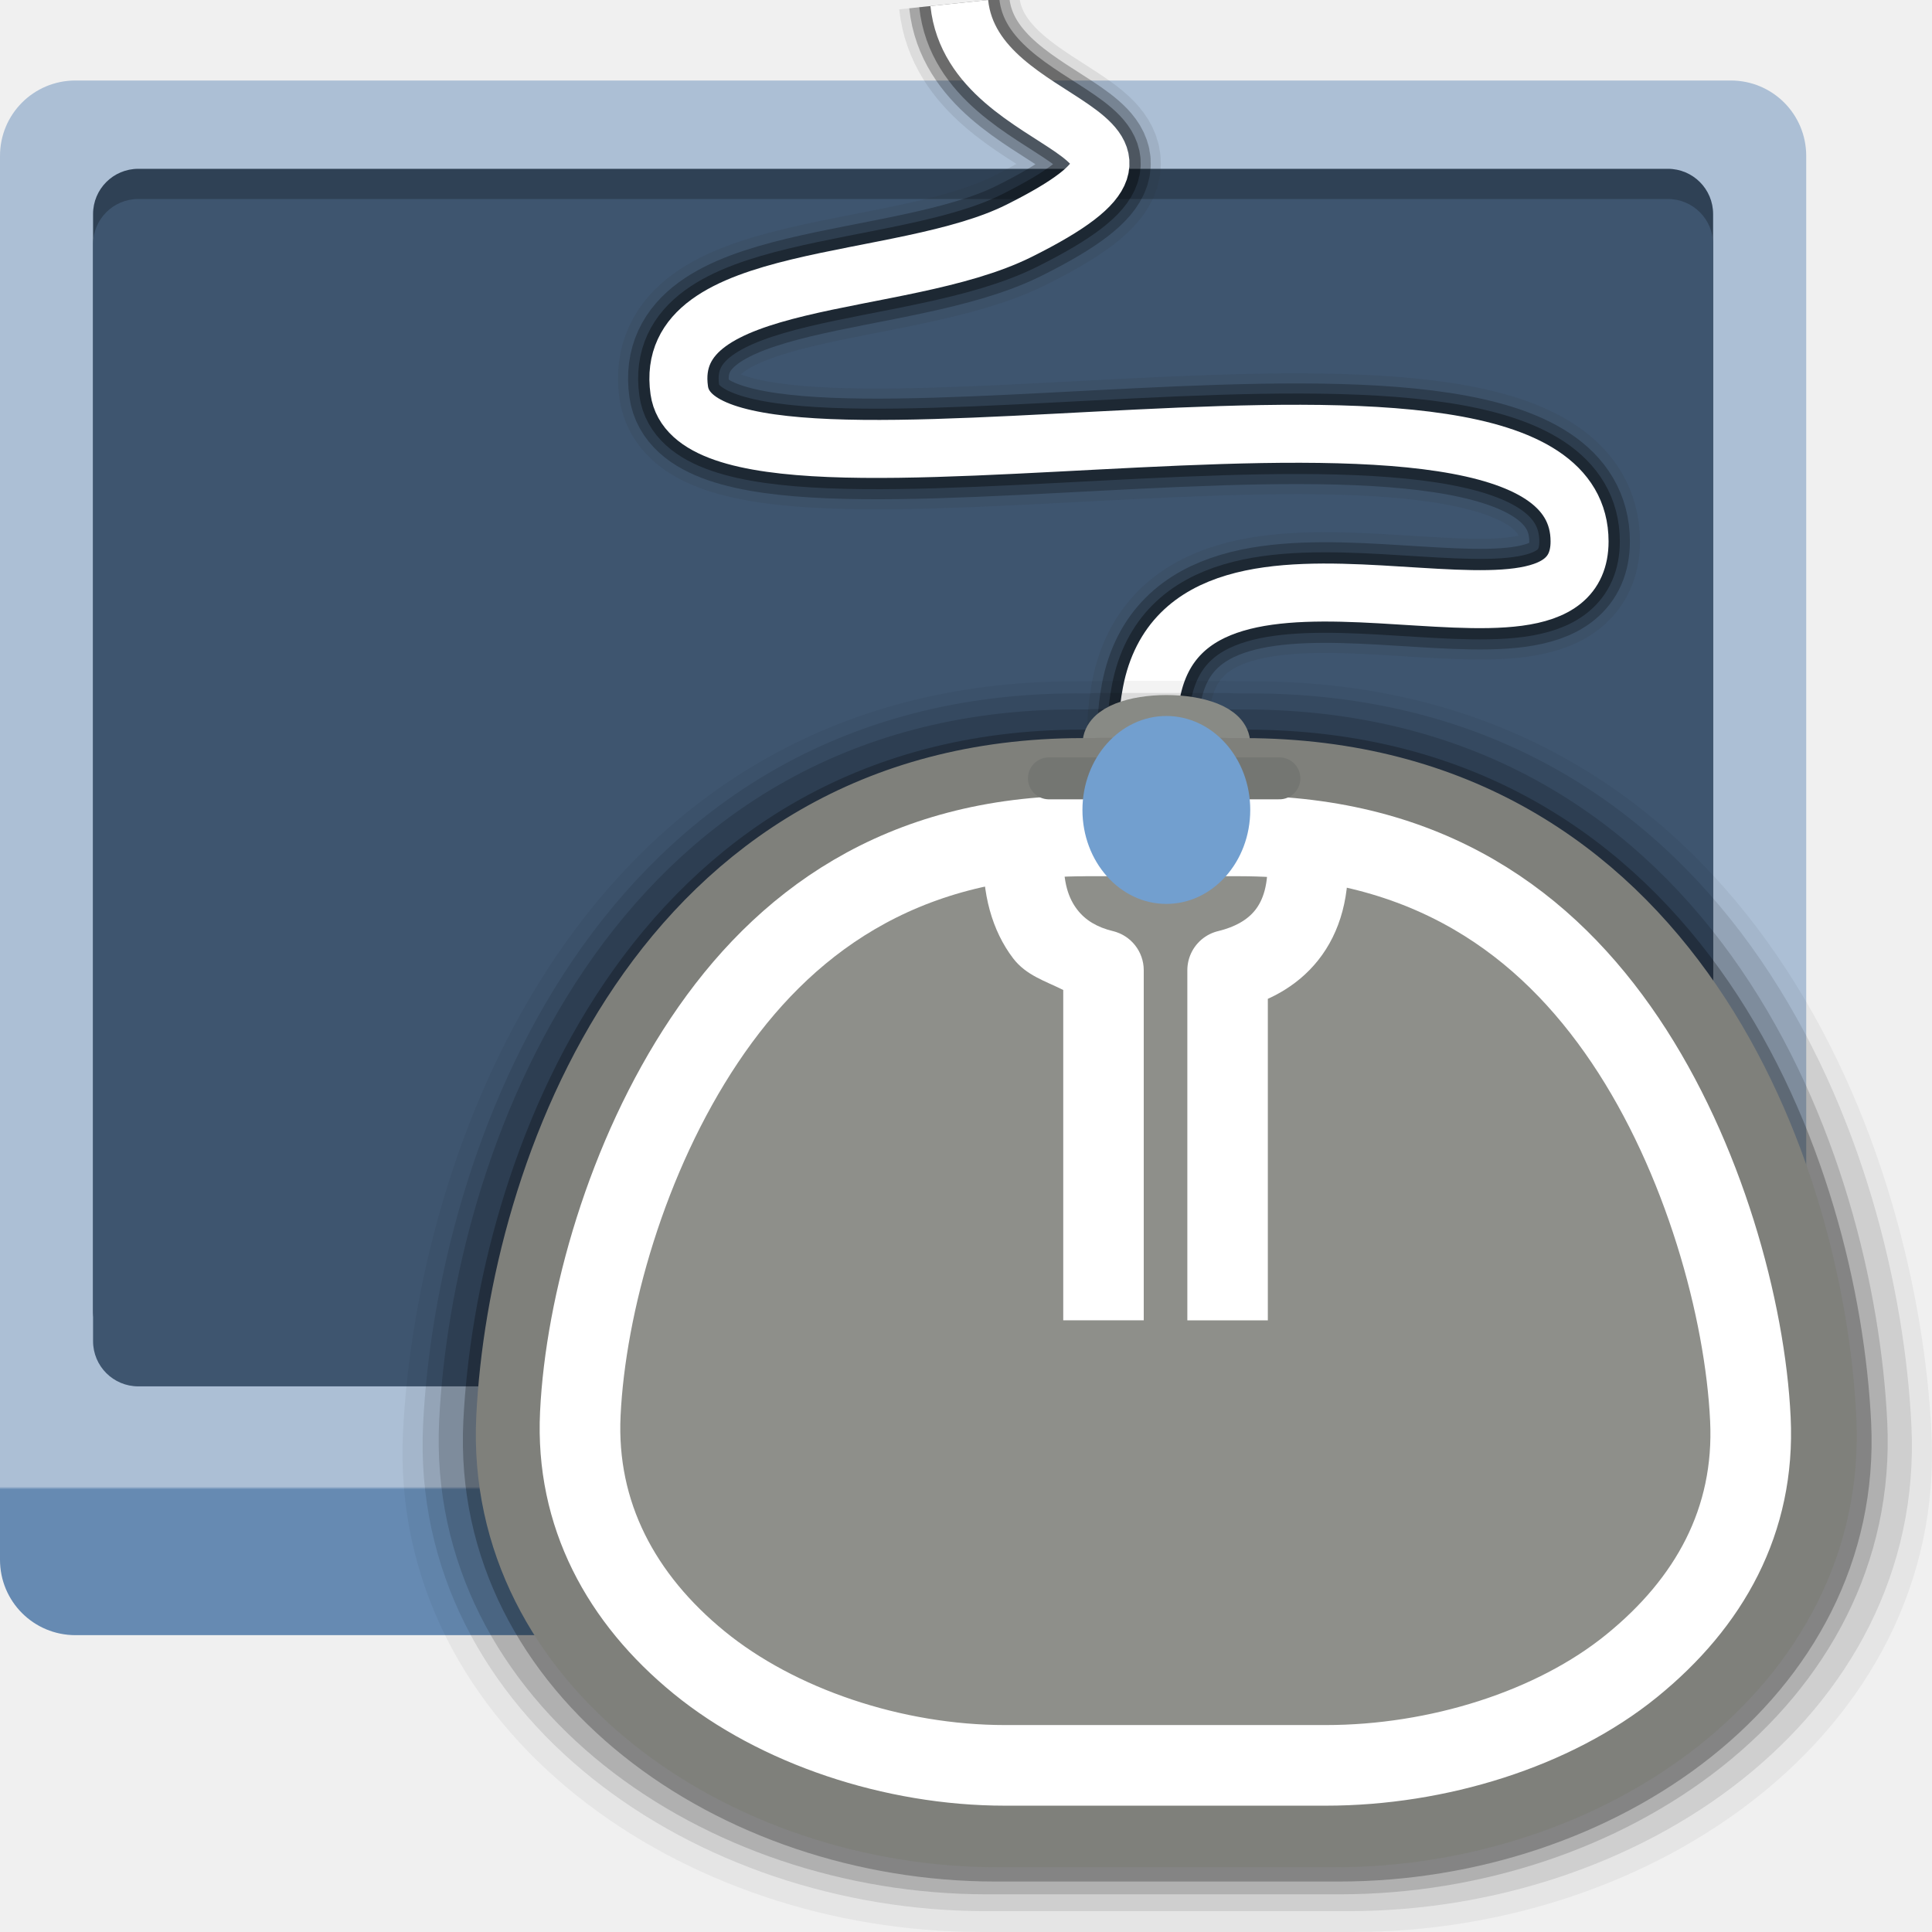
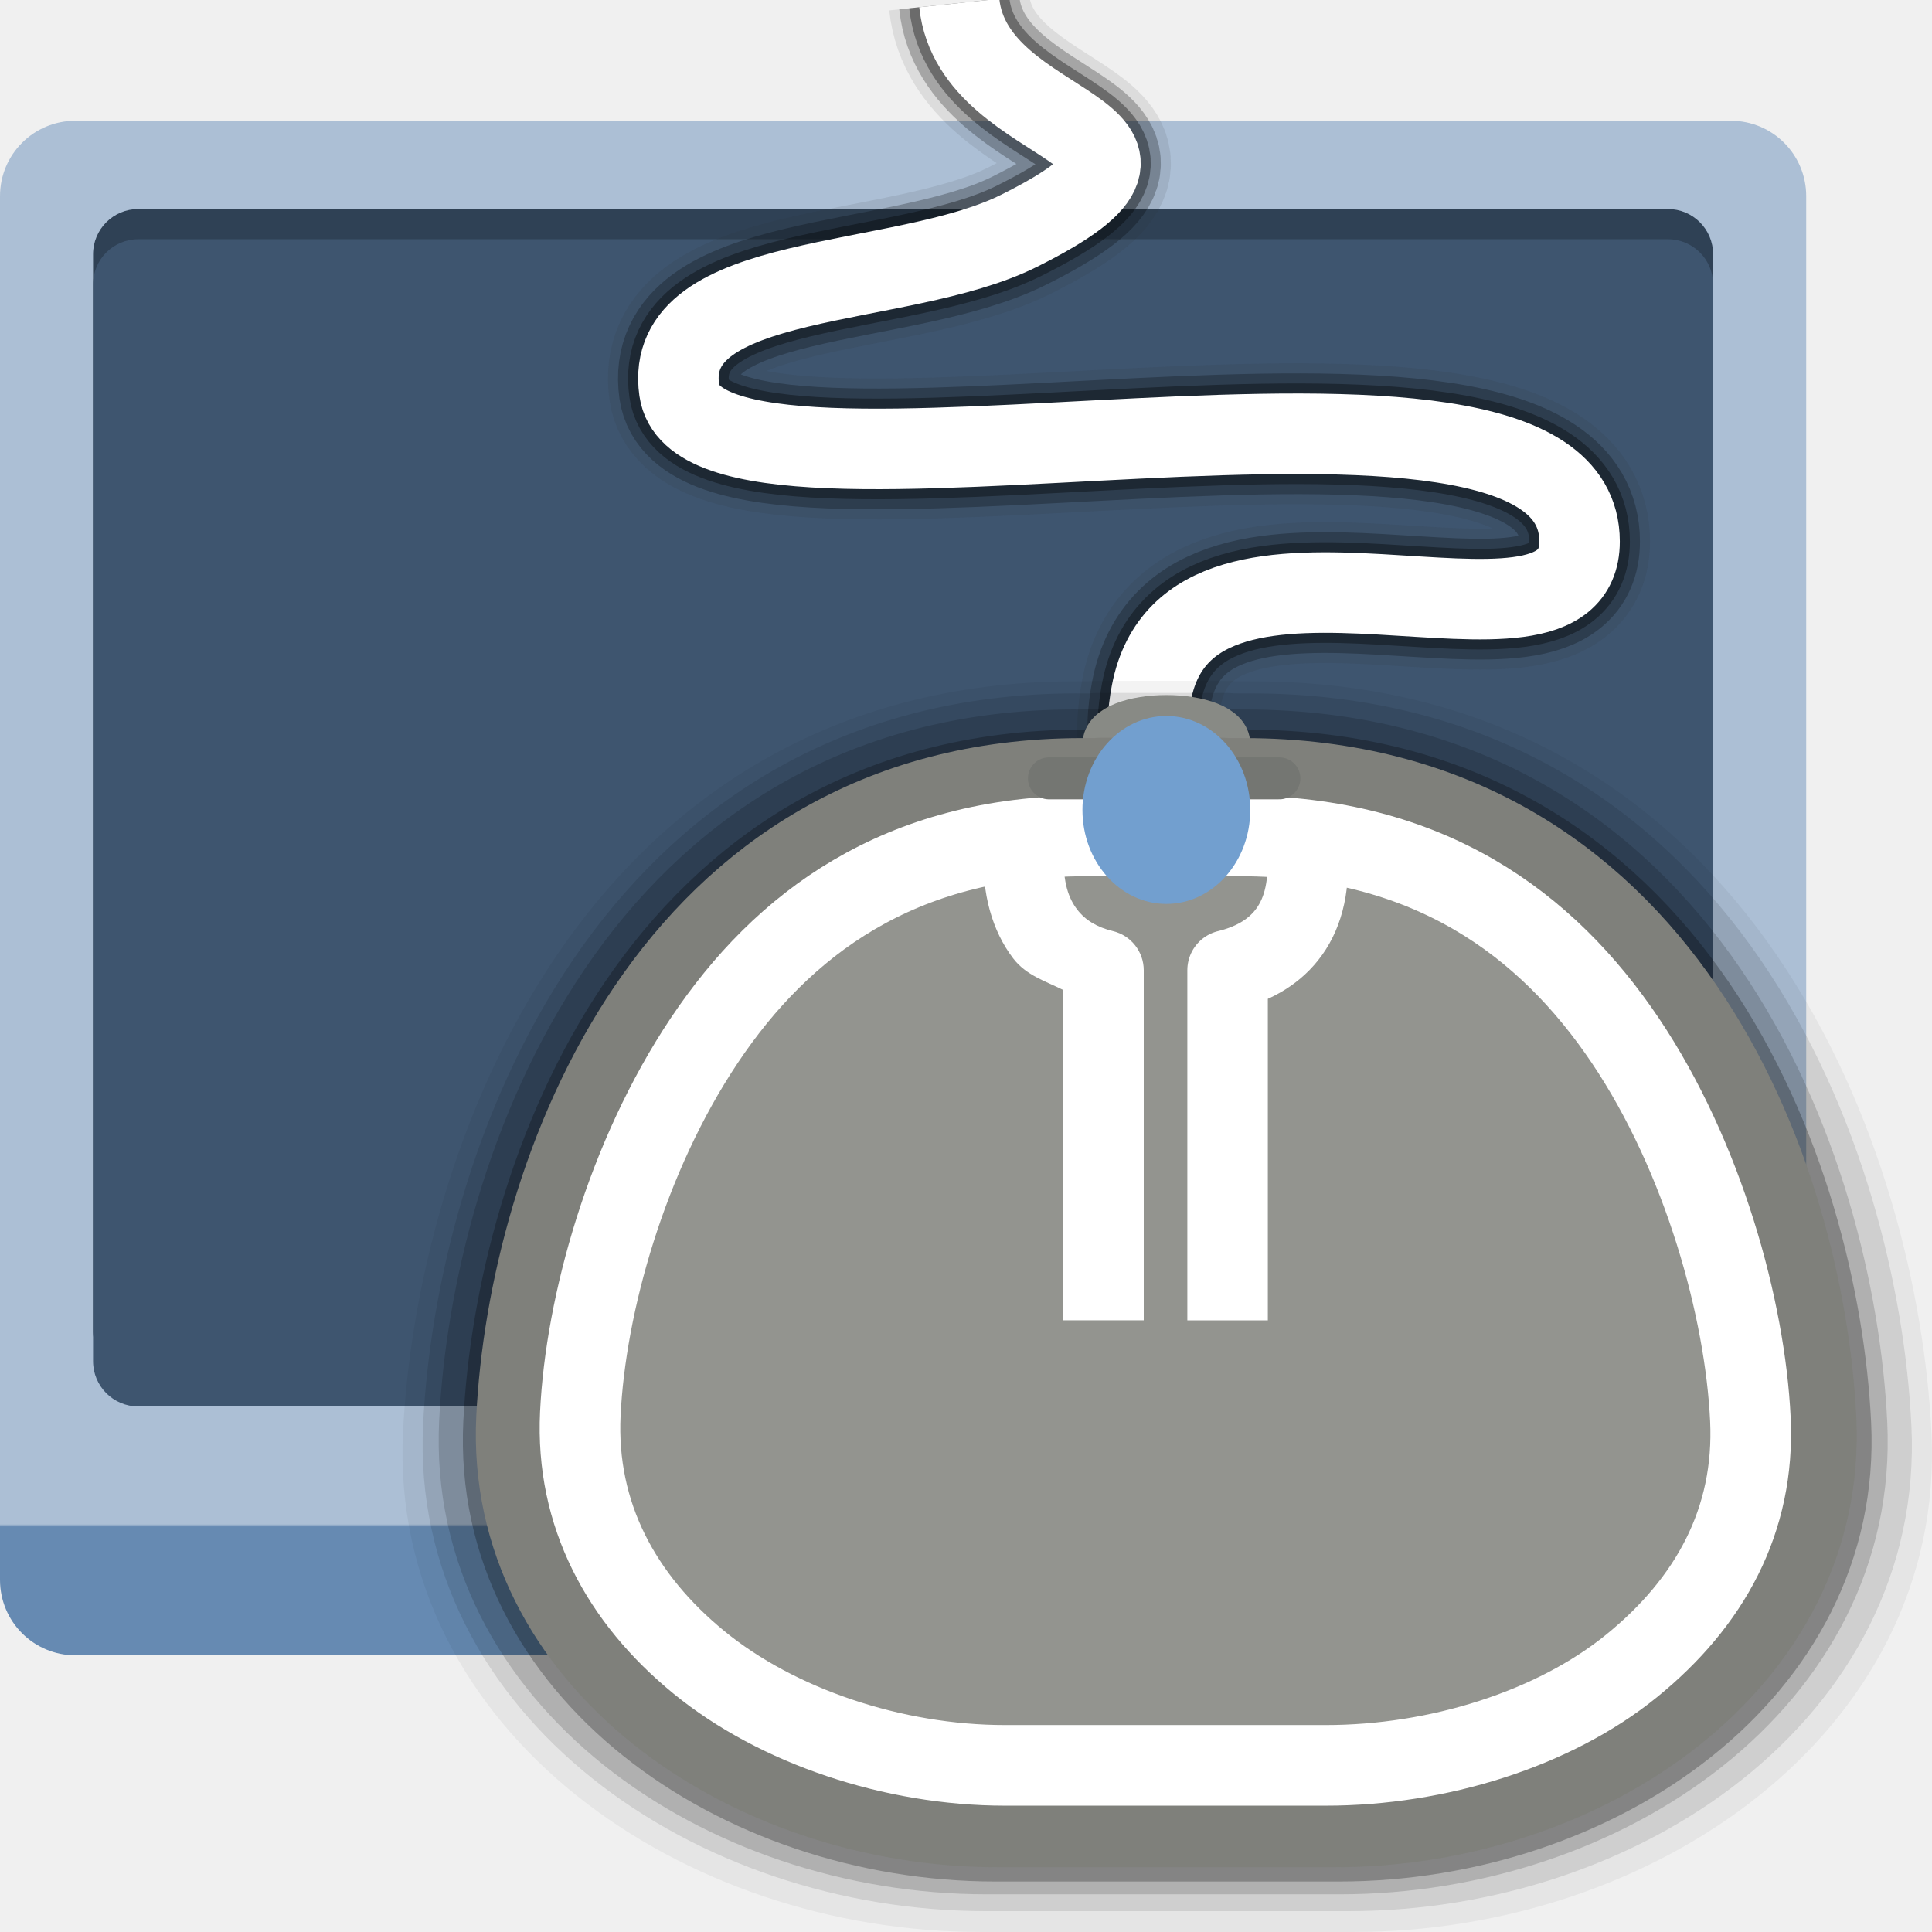
<svg xmlns="http://www.w3.org/2000/svg" xmlns:xlink="http://www.w3.org/1999/xlink" width="48" version="1.0" height="48">
  <defs>
-     <linearGradient gradientTransform="matrix(0.3715898,0,0,0.3894274,-3.344344,-10.11636)" xlink:href="#linearGradient5073-6" id="linearGradient1523-6" y1="38.817" x1="9" y2="120.989" x2="9" gradientUnits="userSpaceOnUse" />
    <linearGradient gradientTransform="matrix(1.042152,0,0,-1.042152,3.96619,29.43097)" xlink:href="#linearGradient5052" id="linearGradient3101" y1="10.031" x1="23.499" y2="10.031" gradientUnits="userSpaceOnUse" x2="26" />
+     <linearGradient gradientTransform="matrix(0.3715898,0,0,0.3894274,-3.344344,-10.11636)" xlink:href="#linearGradient5073-6" id="linearGradient1523-6" y1="38.817" x1="9" y2="123.381" x2="9" gradientUnits="userSpaceOnUse" />
+     <linearGradient id="linearGradient5052">
+       <stop offset="0" style="stop-color:#eeeeec" />
+       <stop offset="1" style="stop-color:#888a85" />
+     </linearGradient>
    <linearGradient id="linearGradient5073-6">
      <stop offset="0" style="stop-color:#acbfd5" />
      <stop offset="0.998" style="stop-color:#acbfd5" />
      <stop offset="1" style="stop-color:#668ab2" />
      <stop offset="1" style="stop-color:#668ab2" />
    </linearGradient>
-     <linearGradient id="linearGradient5052">
-       <stop offset="0" style="stop-color:#eeeeec" />
-       <stop offset="1" style="stop-color:#888a85" />
-     </linearGradient>
  </defs>
-   <path style="fill:url(#linearGradient1523-6)" d="m 1.875,2 h 41.125 c 1.039,0 1.875,0.836 1.875,1.875 v 34.875 c 0,1.039 -0.836,1.875 -1.875,1.875 H 1.875 C 0.836,40.625 0,39.789 0,38.75 V 3.875 C 0,2.836 0.836,2 1.875,2 Z" />
-   <path style="fill:#2f4155" d="m 3.437,4.194 h 38 c 0.623,0 1.125,0.502 1.125,1.125 v 27.25 c 0,0.623 -0.502,1.125 -1.125,1.125 h -38 c -0.623,0 -1.125,-0.502 -1.125,-1.125 V 5.319 c 0,-0.623 0.502,-1.125 1.125,-1.125 z" />
-   <path style="fill:#3e556f" d="m 3.437,4.944 h 38 c 0.623,0 1.125,0.502 1.125,1.125 v 27.25 c 0,0.623 -0.502,1.125 -1.125,1.125 h -38 c -0.623,0 -1.125,-0.502 -1.125,-1.125 V 6.069 c 0,-0.623 0.502,-1.125 1.125,-1.125 z" />
+   <path style="fill:url(#linearGradient1523-6)" d="m 1.875,3 h 41.125 c 1.039,0 1.875,0.836 1.875,1.875 v 34.376 c 0,1.039 -0.836,1.875 -1.875,1.875 H 1.875 C 0.836,41.125 0,40.289 0,39.25 V 4.875 C 0,3.836 0.836,3 1.875,3 Z" />
+   <path style="fill:#2f4155" d="m 3.437,5.193 h 38 c 0.623,0 1.125,0.502 1.125,1.125 v 26.75 c 0,0.623 -0.502,1.125 -1.125,1.125 h -38 c -0.623,0 -1.125,-0.502 -1.125,-1.125 v -26.75 c 0,-0.623 0.502,-1.125 1.125,-1.125 z " />
+   <path style="fill:#3e556f" d="m 3.437,5.943 h 38 c 0.623,0 1.125,0.502 1.125,1.125 v 26.75 c 0,0.623 -0.502,1.125 -1.125,1.125 h -38 c -0.623,0 -1.125,-0.502 -1.125,-1.125 v -26.75 c 0,-0.623 0.502,-1.125 1.125,-1.125 z " />
  <g style="fill:none">
-     <path style="opacity:.1;stroke:#272727;stroke-width:3" d="m 32.438,22.366 c 0,0 -4.632,-0.99 -3.83,-5.159 0.976,-5.073 10.636,-0.183 10.636,-3.755 0,-5.737 -21.812,0.167 -22.368,-3.755 C 16.452,6.709 22.377,7.202 25.318,5.734 30.476,3.162 24.185,3.41 23.833,0.075" />
+     <path style="opacity:.1;stroke:#272727;stroke-width:3.5" d="m 32.438,22.366 c 0,0 -4.632,-0.99 -3.83,-5.159 0.976,-5.073 10.636,-0.183 10.636,-3.755 0,-5.737 -21.812,0.167 -22.368,-3.755 C 16.452,6.709 22.377,7.202 25.318,5.734 30.476,3.162 24.185,3.41 23.833,0.075" />
    <g style="stroke:#000">
-       <path style="opacity:.25;stroke-width:2.5" d="m 32.438,22.366 c 0,0 -4.632,-0.99 -3.83,-5.159 0.976,-5.073 10.636,-0.183 10.636,-3.755 0,-5.737 -21.812,0.167 -22.368,-3.755 C 16.452,6.709 22.377,7.202 25.318,5.734 30.476,3.162 24.185,3.41 23.833,0.075" />
-       <path style="opacity:.35;stroke-width:2" d="m 32.438,22.366 c 0,0 -4.632,-0.99 -3.83,-5.159 0.976,-5.073 10.636,-0.183 10.636,-3.755 0,-5.737 -21.812,0.167 -22.368,-3.755 C 16.452,6.709 22.377,7.202 25.318,5.734 30.476,3.162 24.185,3.41 23.833,0.075" />
+       <path style="opacity:.25;stroke-width:3" d="m 32.438,22.366 c 0,0 -4.632,-0.99 -3.83,-5.159 0.976,-5.073 10.636,-0.183 10.636,-3.755 0,-5.737 -21.812,0.167 -22.368,-3.755 C 16.452,6.709 22.377,7.202 25.318,5.734 30.476,3.162 24.185,3.41 23.833,0.075" />
+       <path style="opacity:.35;stroke-width:2.5" d="m 32.438,22.366 c 0,0 -4.632,-0.99 -3.83,-5.159 0.976,-5.073 10.636,-0.183 10.636,-3.755 0,-5.737 -21.812,0.167 -22.368,-3.755 C 16.452,6.709 22.377,7.202 25.318,5.734 30.476,3.162 24.185,3.41 23.833,0.075" />
    </g>
-     <path style="stroke:#fff;stroke-width:1.441" d="m 32.438,22.366 c 0,0 -4.632,-0.99 -3.83,-5.159 0.976,-5.073 10.636,-0.183 10.636,-3.755 0,-5.737 -21.812,0.167 -22.368,-3.755 C 16.452,6.709 22.377,7.202 25.318,5.734 30.476,3.162 24.185,3.41 23.833,0.075" />
+     <path style="stroke:#fff;stroke-width:2" d="m 32.438,22.366 c 0,0 -4.632,-0.99 -3.83,-5.159 0.976,-5.073 10.636,-0.183 10.636,-3.755 0,-5.737 -21.812,0.167 -22.368,-3.755 C 16.452,6.709 22.377,7.202 25.318,5.734 30.476,3.162 24.185,3.41 23.833,0.075" />
  </g>
  <g style="color:#000">
    <g style="stroke-linejoin:round">
      <g style="stroke:#000;stroke-linecap:round">
        <path style="opacity:.05;stroke-width:2.215" d="m 26.678,18.035 c 11.395,-0.016 -7.099,-0.016 4.471,0 11.57,0.016 15.411,10.982 15.732,17.631 0.321,6.65 -6.306,11.226 -13.251,11.226 h -9.26 c -6.945,0 -13.575,-4.639 -13.251,-11.257 0.323,-6.618 4.165,-17.584 15.559,-17.6 z" />
        <path style="opacity:.1;stroke-width:2.157" d="m 26.739,18.306 c 11.095,-0.016 -6.912,-0.016 4.354,0 11.266,0.016 15.006,10.693 15.318,17.167 0.313,6.475 -6.14,10.93 -12.903,10.93 h -9.016 c -6.762,0 -13.218,-4.517 -12.903,-10.961 0.315,-6.444 4.055,-17.121 15.15,-17.137 z" />
        <path style="opacity:.15;stroke-width:2.099" d="m 26.7,18.676 c 10.795,-0.015 -6.725,-0.015 4.236,0 10.961,0.015 14.6,10.404 14.904,16.703 0.304,6.3 -5.974,10.635 -12.554,10.635 h -8.773 c -6.58,0 -12.86,-4.395 -12.554,-10.665 0.306,-6.27 3.945,-16.659 14.74,-16.674 z" />
        <path style="opacity:.25;stroke-width:2.04" d="m 26.861,19.147 c 10.495,-0.015 -6.538,-0.015 4.118,0 10.657,0.015 14.194,10.115 14.49,16.239 0.296,6.125 -5.808,10.34 -12.205,10.34 h -8.529 c -6.397,0 -12.503,-4.272 -12.205,-10.368 0.298,-6.096 3.836,-16.196 14.331,-16.211 z" />
      </g>
      <path style="fill:url(#linearGradient3101);stroke:#888a85;stroke-linecap:square;stroke-width:1.042" d="m 27.415,20.052 h 3.127 v -1.563 c 0,-0.933 -3.126,-0.933 -3.126,0 v 1.563 z" />
      <g style="stroke-linecap:round">
-         <path style="fill:#8e8f8a;stroke:#7f807b;stroke-width:2" d="m 26.88,19.338 c 10.288,-0.015 -6.409,-0.015 4.037,0 10.446,0.015 13.914,9.915 14.204,15.919 0.29,6.004 -5.694,10.135 -11.964,10.135 h -8.361 c -6.27,0 -12.256,-4.188 -11.964,-10.164 0.292,-5.975 3.76,-15.876 14.048,-15.89 z" />
+         <path style="fill:#93948f;stroke:#7f807b;stroke-width:2" d="m 26.88,19.338 c 10.288,-0.015 -6.409,-0.015 4.037,0 10.446,0.015 13.914,9.915 14.204,15.919 0.29,6.004 -5.694,10.135 -11.964,10.135 h -8.361 c -6.27,0 -12.256,-4.188 -11.964,-10.164 0.292,-5.975 3.76,-15.876 14.048,-15.89 z" />
        <path style="fill:none;stroke:#fff;stroke-width:2.003" d="m 26.945,20.769 c -4.599,0.007 -7.511,2.184 -9.446,5.079 -1.935,2.895 -2.951,6.566 -3.081,9.274 -0.121,2.507 1.016,4.601 2.952,6.183 1.936,1.582 4.822,2.555 7.598,2.555 h 7.97 c 2.778,0 5.663,-0.9 7.598,-2.471 1.935,-1.57 3.072,-3.607 2.952,-6.13 -0.129,-2.723 -1.16,-6.514 -3.111,-9.412 -1.951,-2.898 -4.885,-5.072 -9.564,-5.079 -0.21,-2.96e-4 -0.255,2.86e-4 -0.443,0 -0.362,-5.49e-4 -0.572,5.06e-4 -0.856,0 -0.44,0.001 -1.232,-0.002 -2.155,0 -0.177,2.73e-4 -0.216,-2.83e-4 -0.413,0 z" />
      </g>
      <path style="fill:none;stroke:#fff;stroke-linecap:square;stroke-width:2" d="m 32.479,21.174 c 0.136,1.862 -0.842,2.655 -1.98,2.931 v 7.699" />
    </g>
    <path style="fill:#fff;color-rendering:auto;solid-opacity:1;mix-blend-mode:normal;color-interpolation-filters:linearRGB;shape-rendering:auto;image-rendering:auto;line-height:normal;color-interpolation:sRGB;solid-color:#000000" d="m 24.483,20.127 -.045,1 c -0.05,1.071 0.212,2 0.734,2.684 0.324,0.424 0.804,0.564 1.244,0.785 v 7.207 1 h 2 v -1 -7.699 a 1,1 0 0,0 -0.766,-0.971 c -0.395,-0.096 -0.685,-0.27 -0.889,-0.537 -0.204,-0.267 -0.361,-0.664 -0.328,-1.375 l .047,-1 -1.998,-.094 z " />
  </g>
  <path style="fill:none;stroke:#747672;stroke-linecap:round;stroke-width:1.042" d="m 26.06,19.338 h 5.726" />
  <path style="fill:#729fcf;fill-rule:evenodd" d="m 31.062,20.123 a 2.084,2.334 0 0,1 -4.169,0 2.084,2.334 0 1,1 4.169,0 z " />
</svg>
